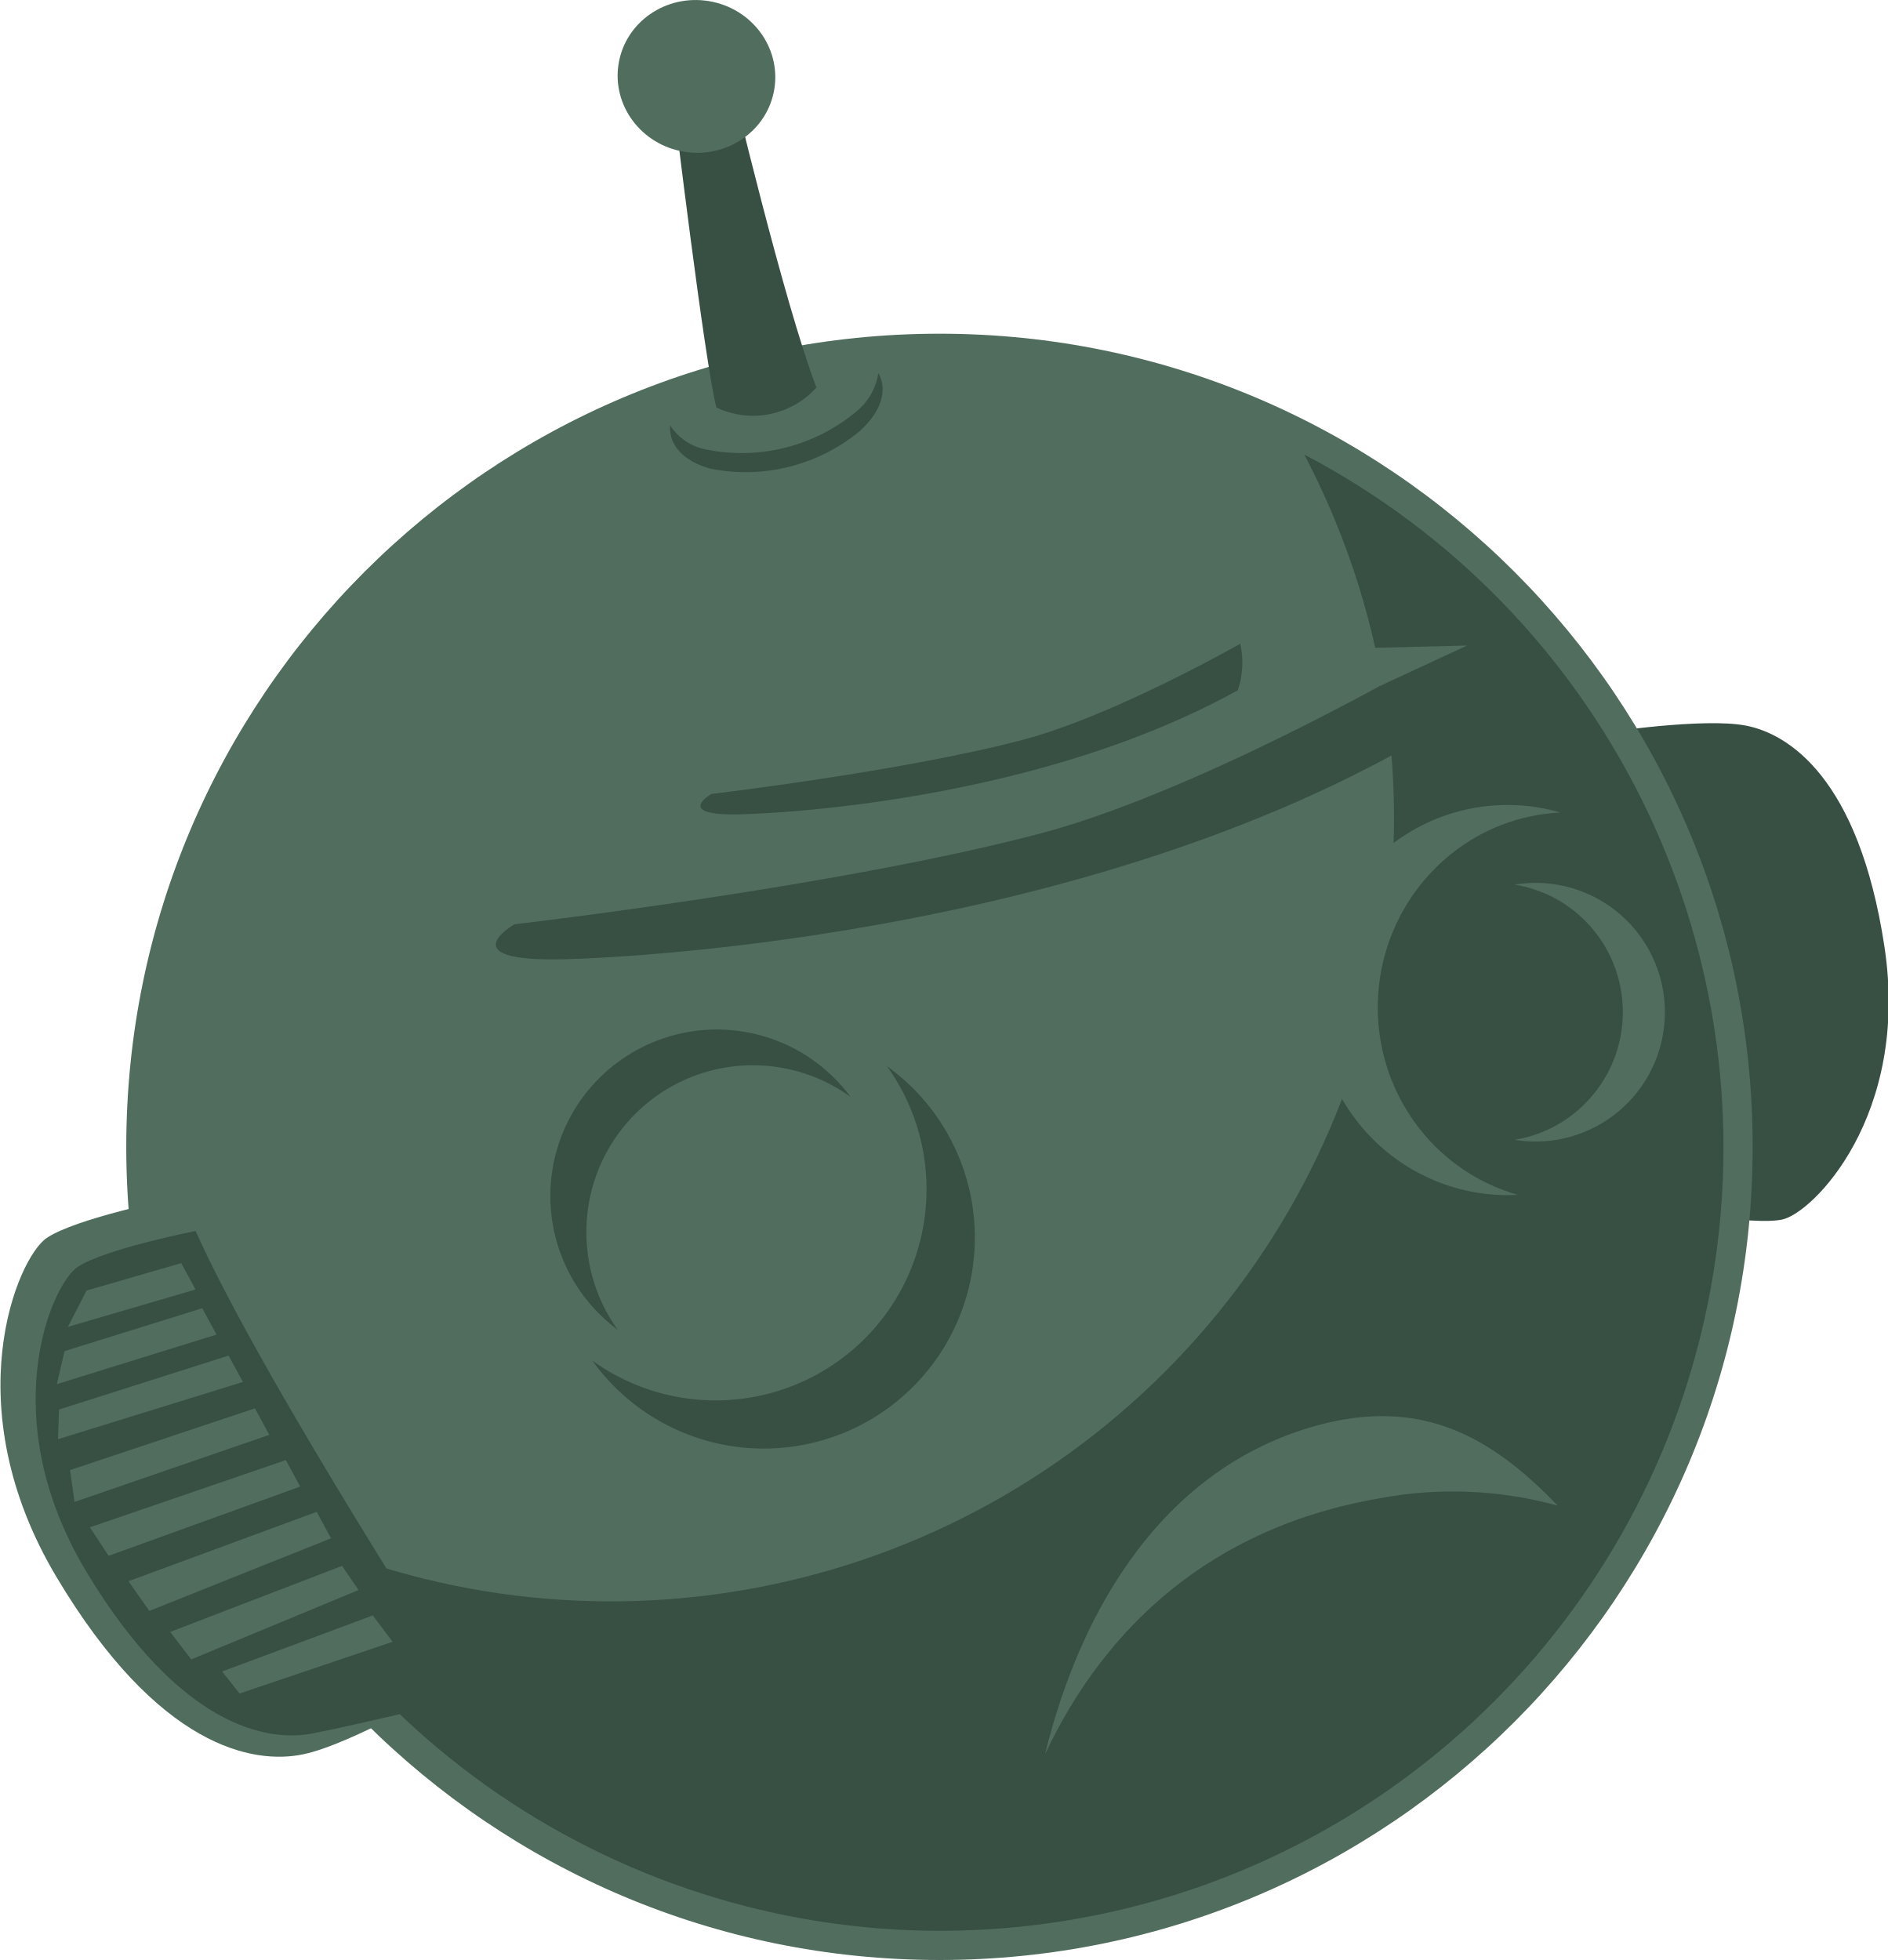
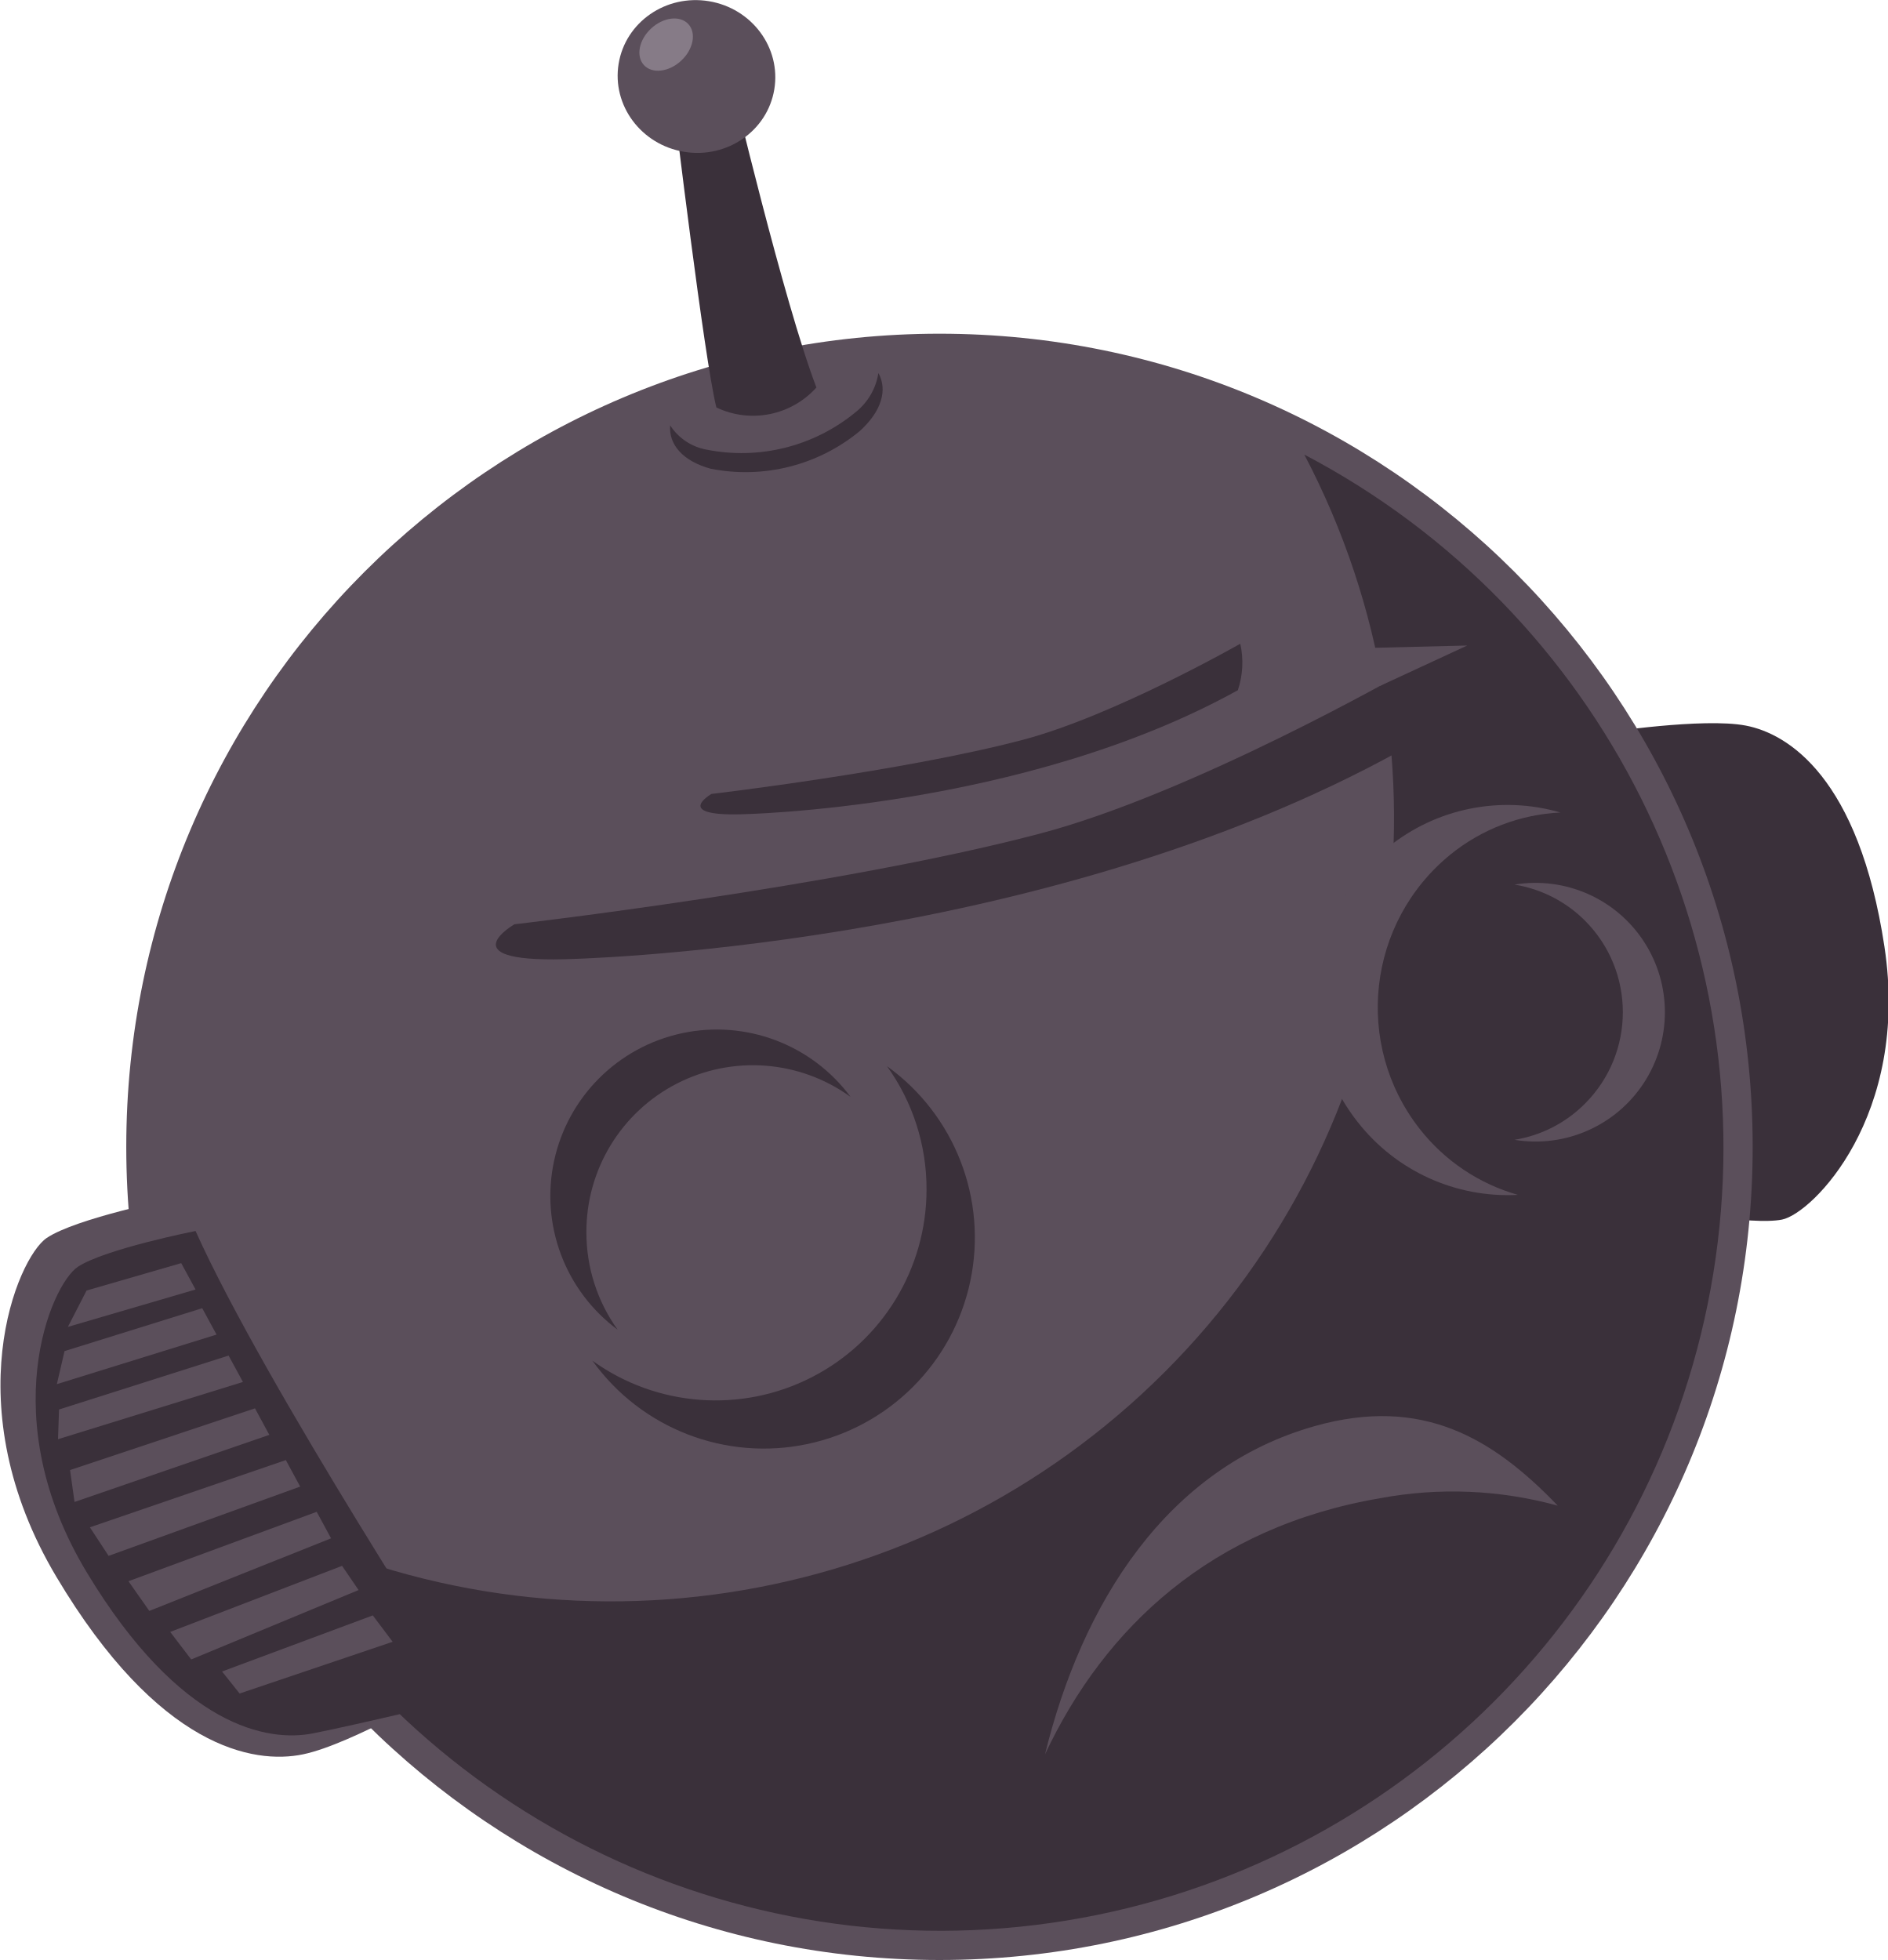
<svg xmlns="http://www.w3.org/2000/svg" viewBox="0 0 147.41 153.06">
  <g id="Layer_2" data-name="Layer 2">
    <g id="Layer_1-2" data-name="Layer 1">
-       <path d="M130.15,94.44s6.63,1.27,9,.8,10-8.1,8-21.31-7.52-16.64-10.84-17.27-11,.55-11,.55S129.78,81.9,130.15,94.44Z" style="fill:#384f43" />
-       <circle cx="73.36" cy="89.56" r="63.5" style="fill:#506d5e" />
-       <path d="M101.85,35.5A61.14,61.14,0,0,1,19.3,118.05,61.14,61.14,0,1,0,101.85,35.5Z" style="fill:#384f43" />
-       <path d="M45.79,96.25A13,13,0,0,1,66.42,85.66a13,13,0,1,0-18.19,18.18A13,13,0,0,1,45.79,96.25Z" style="fill:#384f43" />
-       <path d="M123.76,71.89a10.11,10.11,0,0,1,0,14.3,10,10,0,0,1-5.5,2.82,10.1,10.1,0,1,0,0-19.93A10.05,10.05,0,0,1,123.76,71.89Z" style="fill:#506d5e" />
-       <path d="M72.35,92.86a16.47,16.47,0,0,1-26.09,13.4,16.48,16.48,0,1,0,23-23A16.39,16.39,0,0,1,72.35,92.86Z" style="fill:#384f43" />
-       <path d="M110.86,88.16a15.39,15.39,0,0,1,2.39-21.42,14.75,14.75,0,0,1,8.6-3.29,14.81,14.81,0,0,0-13.48,2.73A15.39,15.39,0,0,0,106,87.6a14.88,14.88,0,0,0,12.53,5.71A14.93,14.93,0,0,1,110.86,88.16Z" style="fill:#506d5e" />
-       <path d="M13.64,93.59s-7.72,1.54-10,3.09-7.2,13.1.77,26.47S19.8,137.8,23.66,137s11.57-5.4,11.57-5.4S19.55,107,13.64,93.59Z" style="fill:#506d5e" />
-       <path d="M15.27,96.13s-7.06,1.4-9.18,2.79-6.59,11.84.71,23.91,14.12,13.23,17.65,12.53,12.14-2.76,12.14-2.76S20.69,108.2,15.27,96.13Z" style="fill:#384f43" />
-       <path d="M107.76,117a30.89,30.89,0,0,1,13.88.58c-5.12-5.33-10.6-8.55-18.92-6.23C91.09,114.6,84.48,125.24,81.6,137,86.26,127.08,94.6,119.25,107.76,117Z" style="fill:#506d5e" />
-       <path d="M44,74.91s37.11-.63,65.4-16.32a11.68,11.68,0,0,0,.33-6.12S93.07,62,81.12,65.12c-15.77,4.15-40.95,7.06-40.95,7.06S35.07,75.12,44,74.91Z" style="fill:#384f43" />
-       <path d="M57.83,63.59s22-.37,38.83-9.69a6.8,6.8,0,0,0,.19-3.63s-9.88,5.64-17,7.51C70.51,60.24,55.56,62,55.56,62S52.53,63.72,57.83,63.59Z" style="fill:#384f43" />
-       <polygon points="107.77 53.56 114.57 50.41 106.42 50.61 107.77 53.56" style="fill:#506d5e" />
-       <path d="M66.82,32.18a14,14,0,0,1-11.66,2.93,4.3,4.3,0,0,1-2.83-1.89c-.12,1.5,1,2.79,3.15,3.38a14,14,0,0,0,11.66-2.94c1.73-1.57,2.17-3.24,1.45-4.53A4.84,4.84,0,0,1,66.82,32.18Z" style="fill:#384f43" />
-       <path d="M52.61,8.17S55,28.11,55.94,31.82a6.65,6.65,0,0,0,7.81-1.56c-2.54-6.65-6.65-24-6.65-24Z" style="fill:#384f43" />
-       <ellipse cx="54.38" cy="5.97" rx="5.96" ry="6.16" transform="translate(39.64 58.65) rotate(-80.63)" style="fill:#506d5e" />
-       <polygon points="14.15 98.64 6.76 100.78 5.3 103.62 15.27 100.7 14.15 98.64" style="fill:#506d5e" />
-       <polygon points="15.79 102.16 5.04 105.51 4.44 108.09 16.91 104.22 15.79 102.16" style="fill:#506d5e" />
-       <polygon points="17.85 105.86 4.61 110.07 4.53 112.39 18.97 107.92 17.85 105.86" style="fill:#506d5e" />
-       <polygon points="19.91 109.98 5.47 114.8 5.82 117.29 21.03 112.05 19.91 109.98" style="fill:#506d5e" />
-       <polygon points="22.32 114.02 7.02 119.27 8.48 121.5 23.44 116.09 22.32 114.02" style="fill:#506d5e" />
-       <polygon points="24.73 118.06 10.03 123.48 11.66 125.8 25.85 120.13 24.73 118.06" style="fill:#506d5e" />
-       <polygon points="26.71 122.28 13.29 127.44 14.93 129.59 28 124.17 26.71 122.28" style="fill:#506d5e" />
-       <polygon points="29.11 126.15 17.34 130.53 18.71 132.25 30.66 128.21 29.11 126.15" style="fill:#506d5e" />
+       <path d="M134.15,88.44s6.63,1.27,9,.8,10-8.1,8-21.31-7.52-16.64-10.84-17.27-11,.55-11,.55S133.78,75.9,134.15,88.44Z" transform="translate(-4 6)" style="fill:#3a303a" />
+       <circle cx="73.36" cy="89.56" r="63.5" style="fill:#5b4f5b" />
+       <path d="M105.85,29.5A61.14,61.14,0,0,1,23.3,112.05,61.14,61.14,0,1,0,105.85,29.5Z" transform="translate(-4 6)" style="fill:#3a303a" />
+       <path d="M49.79,90.25A13,13,0,0,1,70.42,79.66,13,13,0,1,0,52.23,97.84,13,13,0,0,1,49.79,90.25Z" transform="translate(-4 6)" style="fill:#3a303a" />
+       <path d="M127.76,65.89a10.11,10.11,0,0,1,0,14.3,10,10,0,0,1-5.5,2.82,10.1,10.1,0,1,0,0-19.93A10.05,10.05,0,0,1,127.76,65.89Z" transform="translate(-4 6)" style="fill:#5b4f5b" />
+       <path d="M76.35,86.86a16.47,16.47,0,0,1-26.09,13.4,16.48,16.48,0,1,0,23-23A16.39,16.39,0,0,1,76.35,86.86Z" transform="translate(-4 6)" style="fill:#3a303a" />
+       <path d="M114.86,82.16a15.39,15.39,0,0,1,2.39-21.42,14.75,14.75,0,0,1,8.6-3.29,14.81,14.81,0,0,0-13.48,2.73A15.39,15.39,0,0,0,110,81.6a14.88,14.88,0,0,0,12.53,5.71A14.93,14.93,0,0,1,114.86,82.16Z" transform="translate(-4 6)" style="fill:#5b4f5b" />
+       <path d="M17.64,87.59s-7.72,1.54-10,3.09-7.2,13.1.77,26.47S23.8,131.8,27.66,131s11.57-5.4,11.57-5.4S23.55,101,17.64,87.59Z" transform="translate(-4 6)" style="fill:#5b4f5b" />
+       <path d="M19.27,90.13s-7.06,1.4-9.18,2.79-6.59,11.84.71,23.91,14.12,13.23,17.65,12.53,12.14-2.76,12.14-2.76S24.69,102.2,19.27,90.13Z" transform="translate(-4 6)" style="fill:#3a303a" />
+       <path d="M111.76,111a30.89,30.89,0,0,1,13.88.58c-5.12-5.33-10.6-8.55-18.92-6.23C95.09,108.6,88.48,119.24,85.6,131,90.26,121.08,98.6,113.25,111.76,111Z" transform="translate(-4 6)" style="fill:#5b4f5b" />
+       <path d="M48,68.91s37.11-.63,65.4-16.32a11.68,11.68,0,0,0,.33-6.12S97.07,56,85.12,59.12c-15.77,4.15-40.95,7.06-40.95,7.06S39.07,69.12,48,68.91Z" transform="translate(-4 6)" style="fill:#3a303a" />
+       <path d="M61.83,57.59s22-.37,38.83-9.69a6.8,6.8,0,0,0,.19-3.63s-9.88,5.64-17,7.51C74.51,54.24,59.56,56,59.56,56S56.53,57.72,61.83,57.59Z" transform="translate(-4 6)" style="fill:#3a303a" />
+       <polygon points="107.77 53.56 114.57 50.41 106.42 50.61 107.77 53.56" style="fill:#5b4f5b" />
+       <path d="M70.82,26.18a14,14,0,0,1-11.66,2.93,4.3,4.3,0,0,1-2.83-1.89c-.12,1.5,1,2.79,3.15,3.38a14,14,0,0,0,11.66-2.94c1.73-1.57,2.17-3.24,1.45-4.53A4.84,4.84,0,0,1,70.82,26.18Z" transform="translate(-4 6)" style="fill:#3a303a" />
+       <path d="M56.61,2.17S59,22.11,59.94,25.82a6.65,6.65,0,0,0,7.81-1.56c-2.54-6.65-6.65-24-6.65-24Z" transform="translate(-4 6)" style="fill:#3a303a" />
+       <ellipse cx="58.38" cy="-0.03" rx="5.96" ry="6.16" transform="translate(44.91 63.58) rotate(-80.63)" style="fill:#5b4f5b" />
+       <ellipse cx="56.02" cy="-2.52" rx="2.36" ry="1.72" transform="translate(12.59 43.36) rotate(-42.75)" style="fill:#867b87" />
+       <polygon points="14.15 98.64 6.76 100.78 5.3 103.62 15.27 100.7 14.15 98.64" style="fill:#5b4f5b" />
+       <polygon points="15.79 102.16 5.04 105.51 4.44 108.09 16.91 104.22 15.79 102.16" style="fill:#5b4f5b" />
+       <polygon points="17.85 105.86 4.61 110.07 4.53 112.39 18.97 107.92 17.85 105.86" style="fill:#5b4f5b" />
+       <polygon points="19.91 109.98 5.47 114.8 5.82 117.29 21.03 112.05 19.91 109.98" style="fill:#5b4f5b" />
+       <polygon points="22.32 114.02 7.02 119.27 8.48 121.5 23.44 116.09 22.32 114.02" style="fill:#5b4f5b" />
+       <polygon points="24.73 118.06 10.03 123.48 11.66 125.8 25.85 120.13 24.73 118.06" style="fill:#5b4f5b" />
+       <polygon points="26.71 122.28 13.29 127.44 14.93 129.59 28 124.17 26.71 122.28" style="fill:#5b4f5b" />
+       <polygon points="29.11 126.15 17.34 130.53 18.71 132.25 30.66 128.21 29.11 126.15" style="fill:#5b4f5b" />
    </g>
  </g>
</svg>
